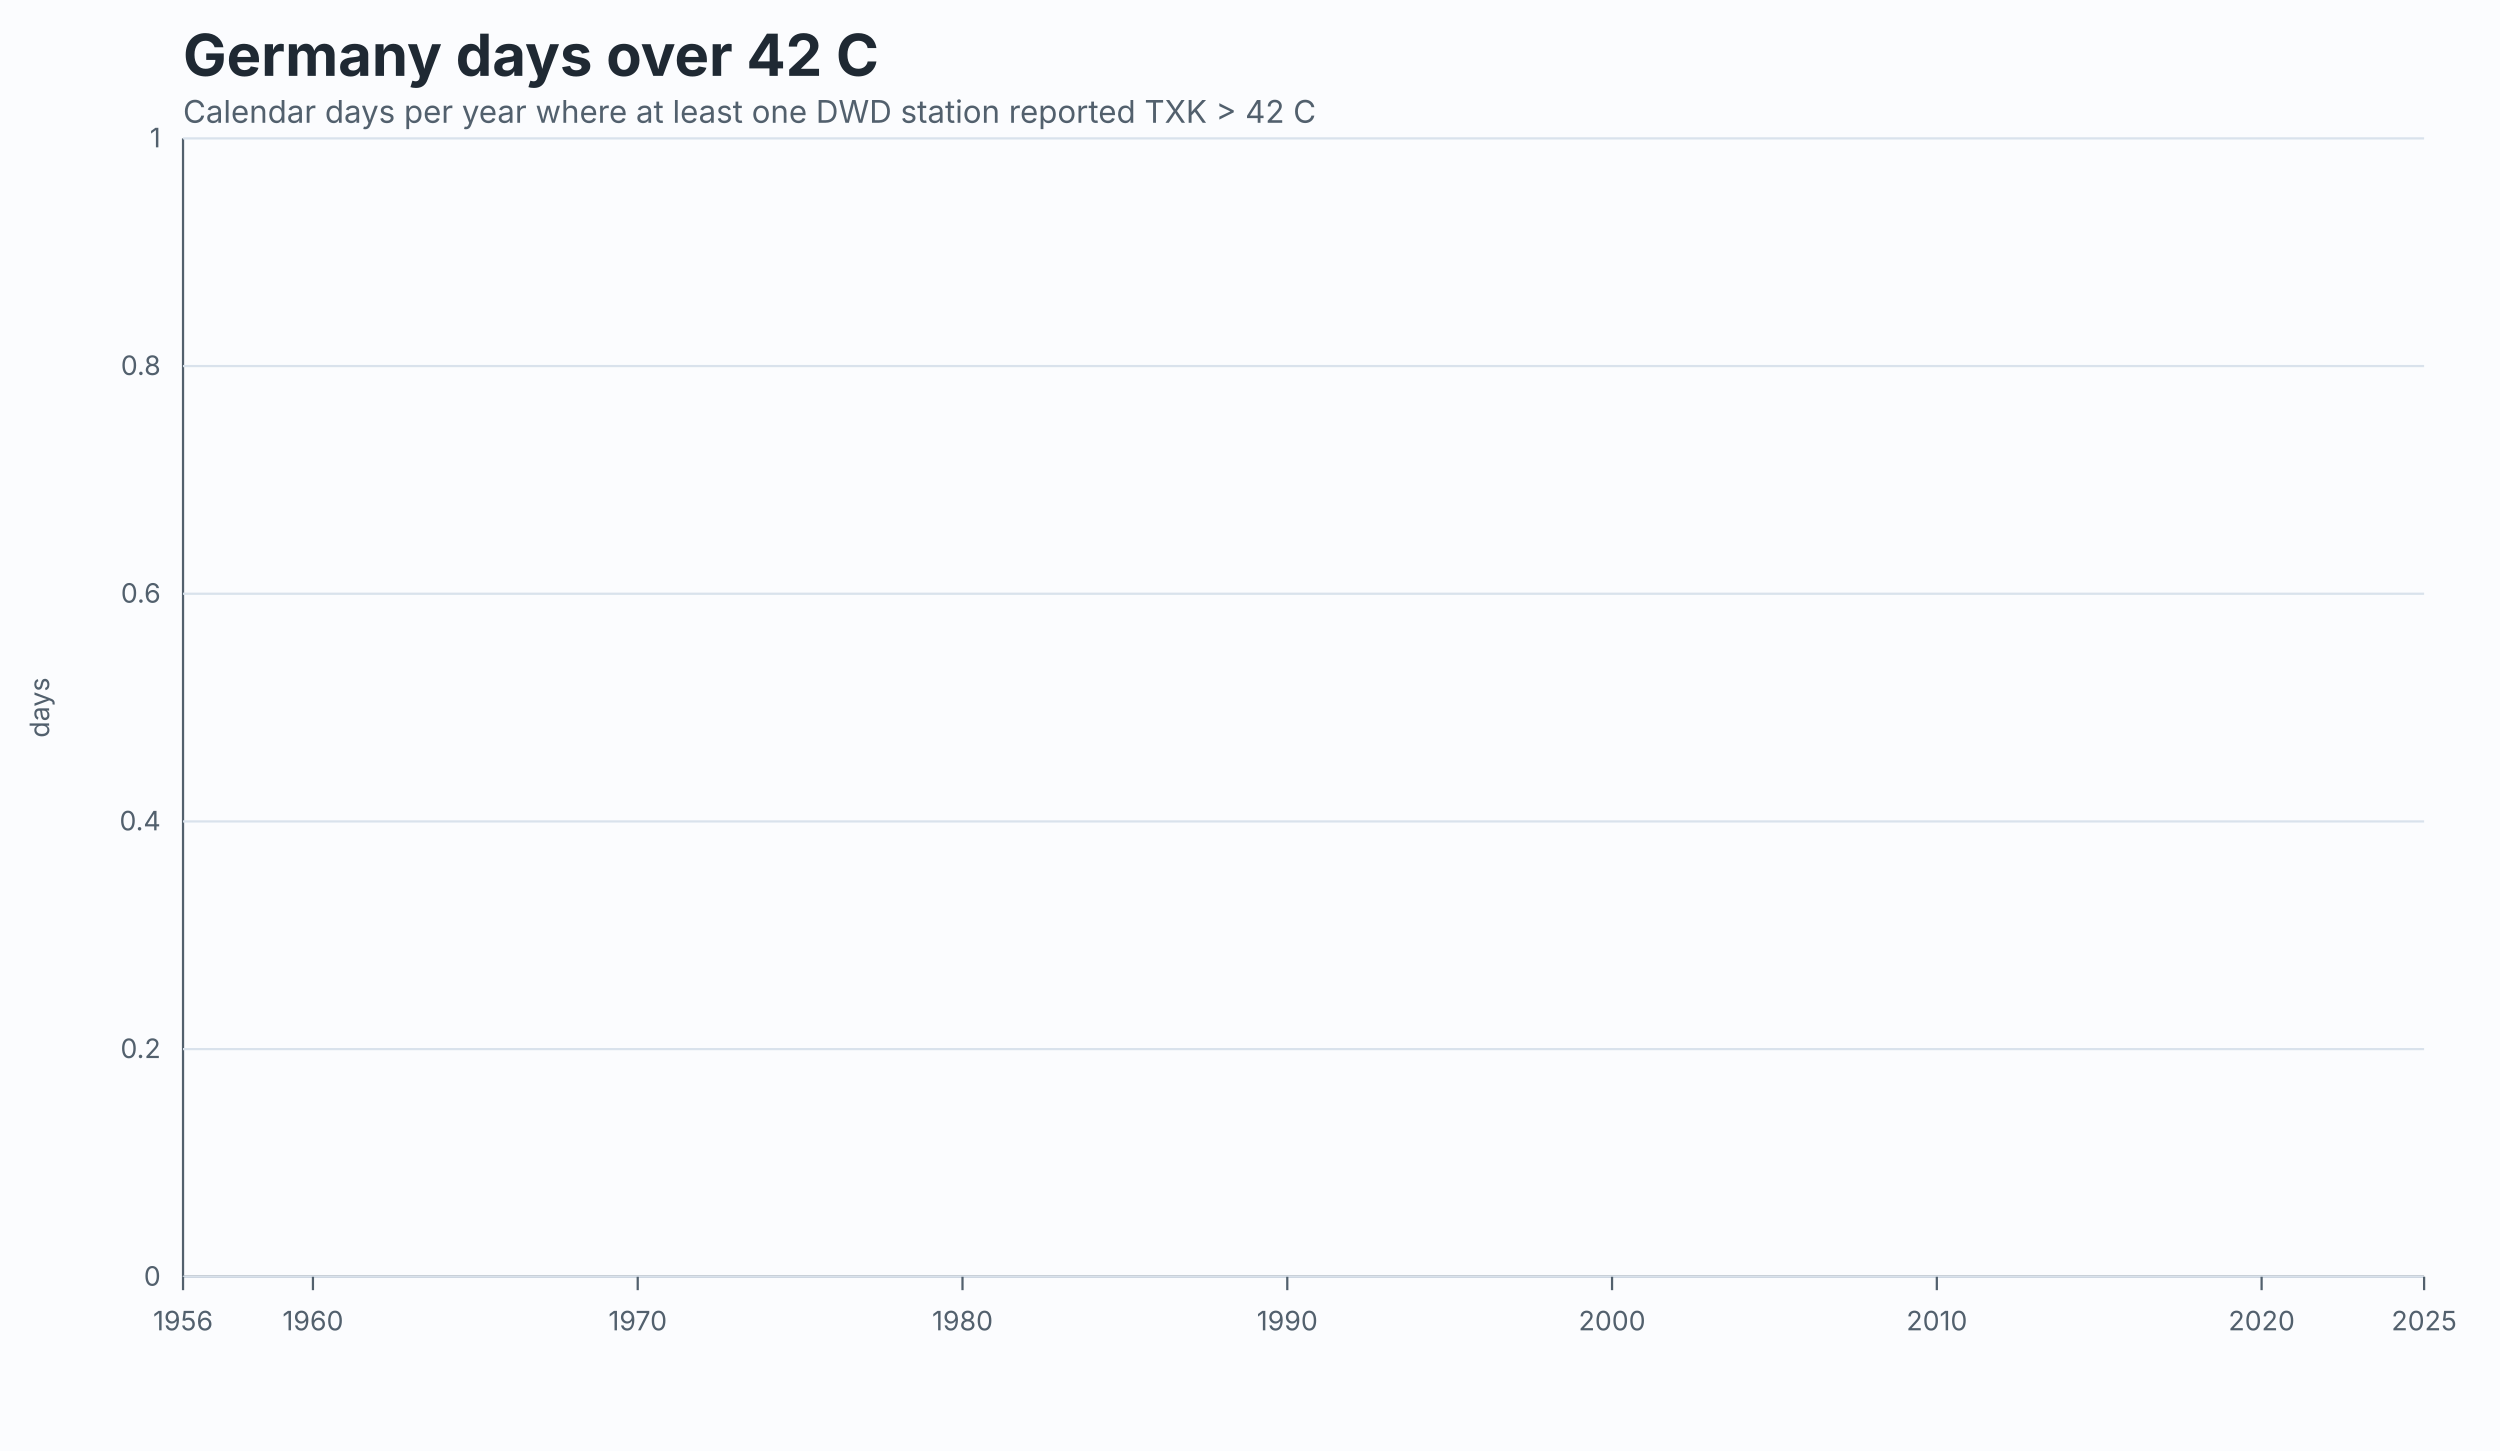
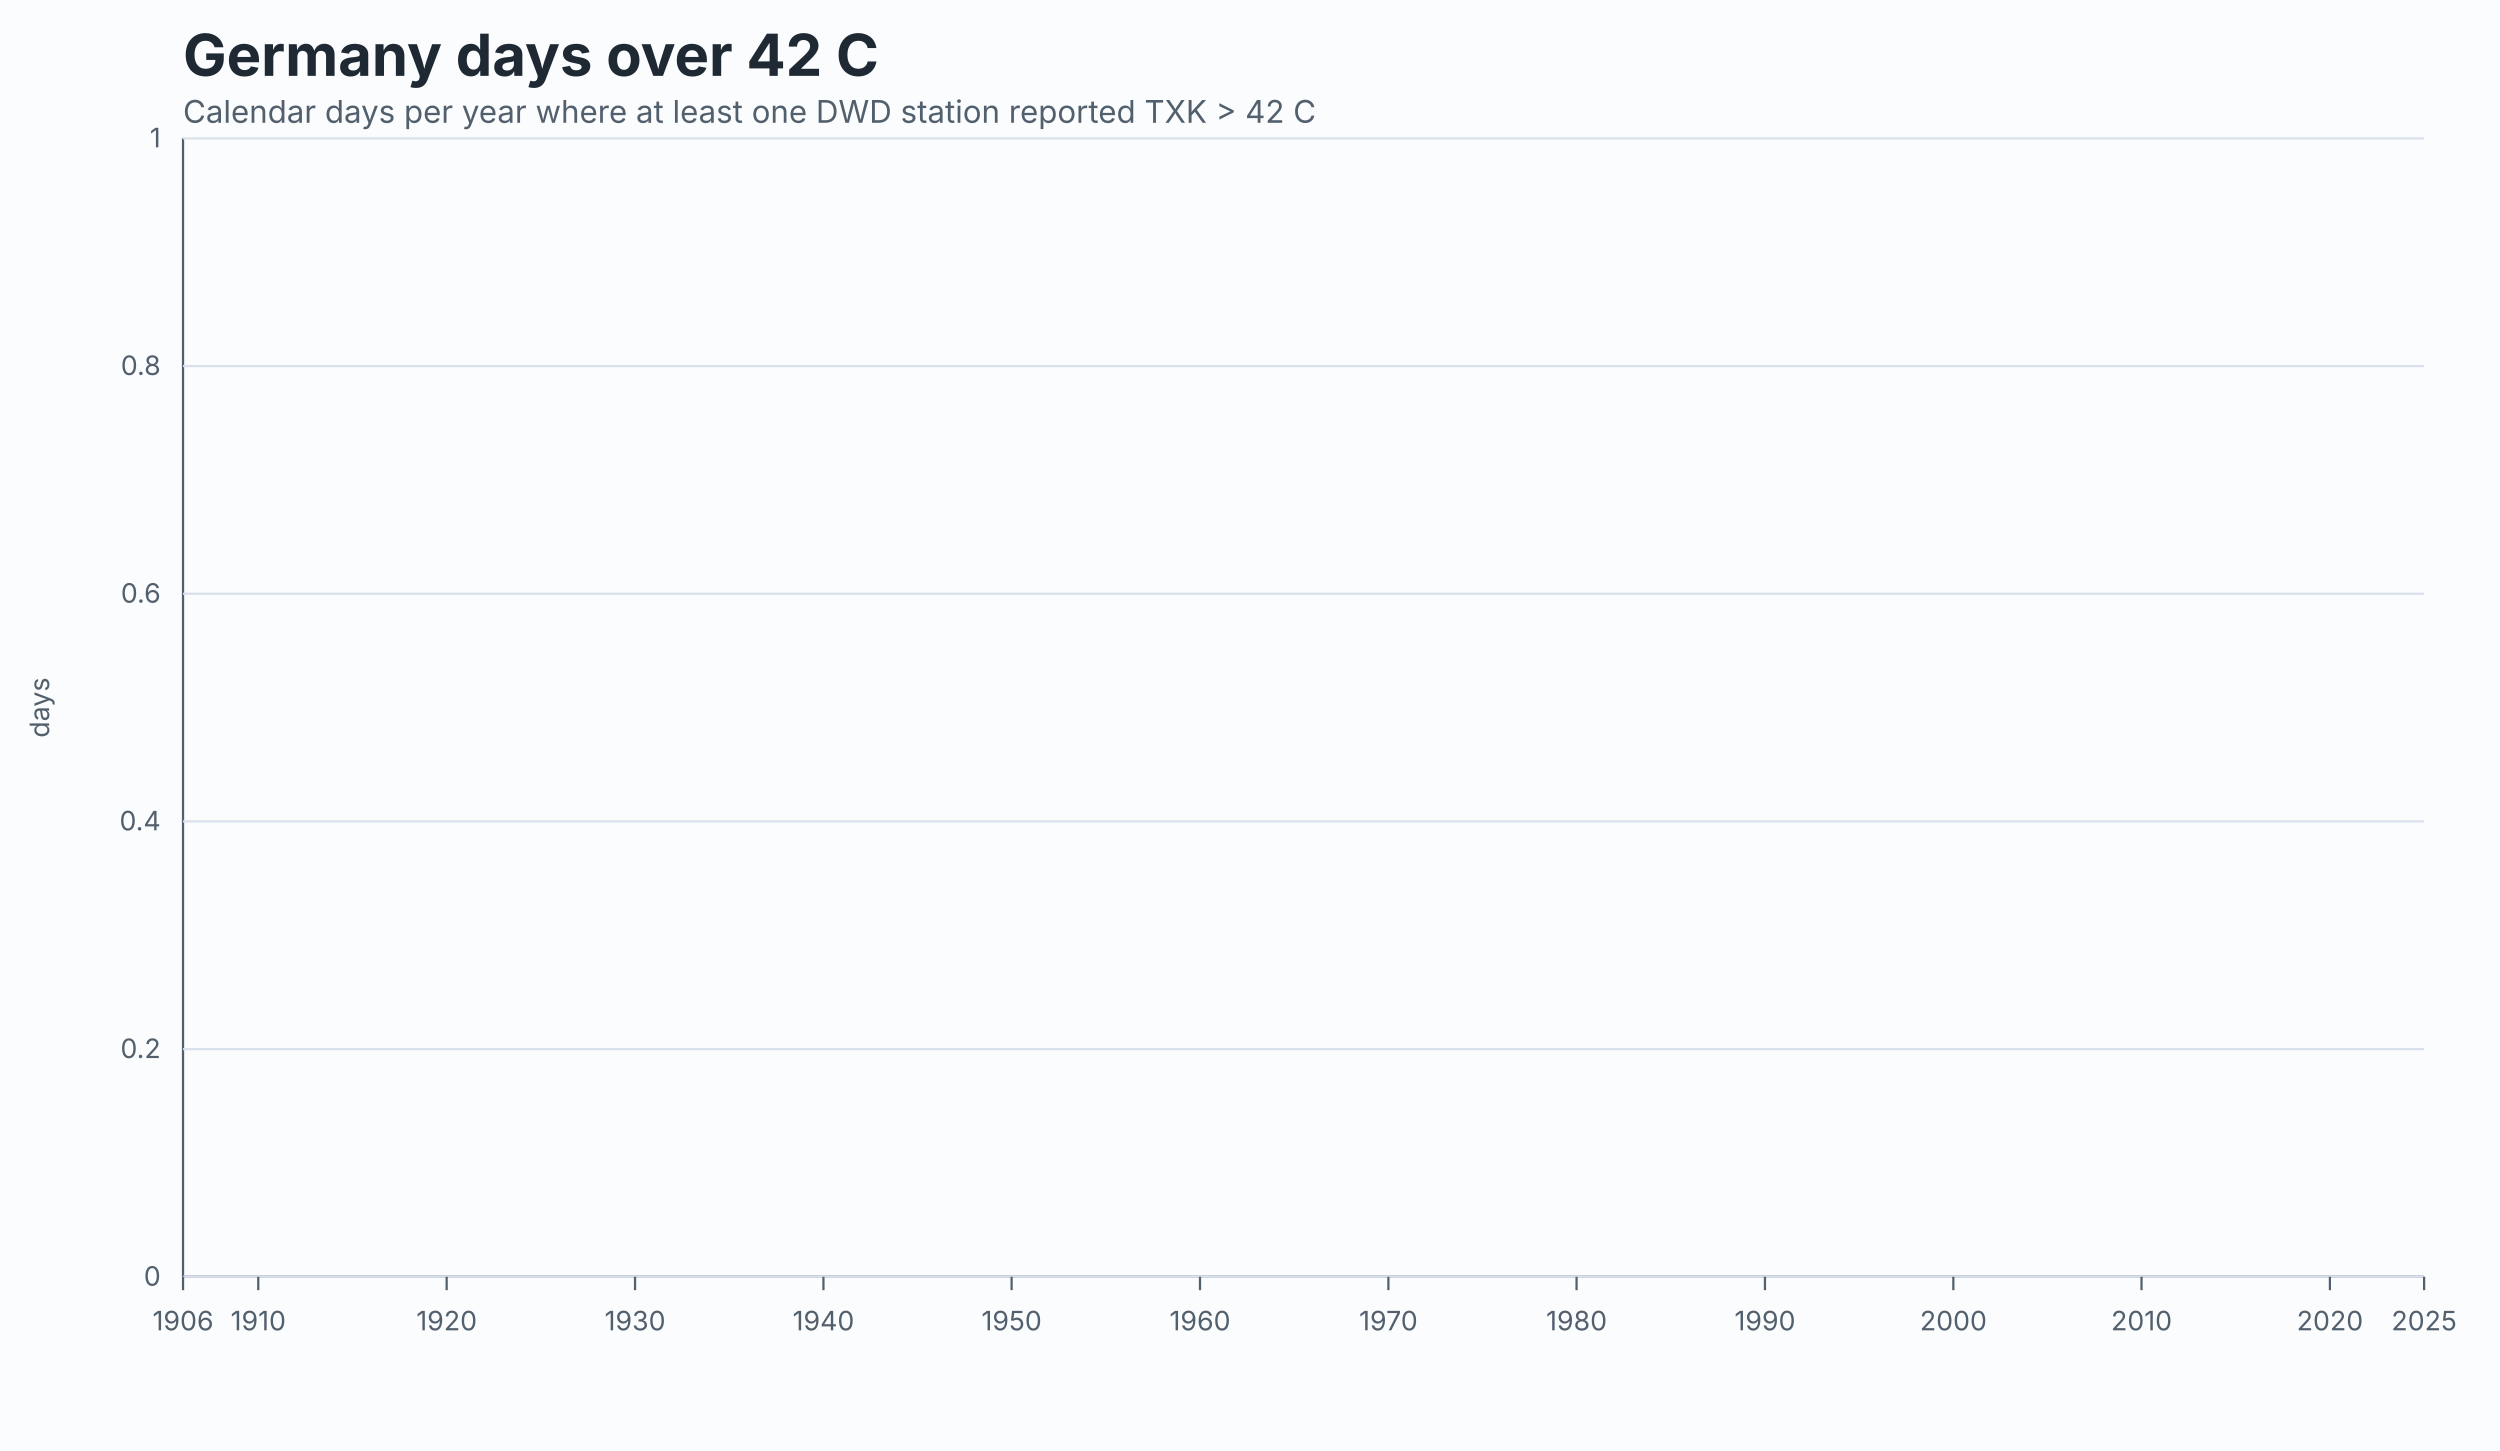
<svg xmlns="http://www.w3.org/2000/svg" width="1120" height="650" viewBox="0 0 1120 650">
  <style>
text{font-family:Inter,Segoe UI,Arial,sans-serif;fill:#1f2933}
.title{font-size:26px;font-weight:700}.subtitle{font-size:14px;fill:#52606d}
.axis{stroke:#52606d;stroke-width:1}.grid{stroke:#d9e2ec;stroke-width:1}
.tick{font-size:12px;fill:#52606d}.legend{font-size:13px;fill:#334e68}
</style>
  <rect width="1120" height="650" fill="#fbfcfe" />
  <text x="82" y="34" class="title">Germany days over 42 C</text>
  <text x="82" y="55" class="subtitle">Calendar days per year where at least one DWD station reported TXK &gt; 42 C</text>
  <line x1="82" y1="572" x2="1086" y2="572" class="axis" />
  <line x1="82" y1="62" x2="82" y2="572" class="axis" />
  <line x1="82" y1="572.0" x2="1086" y2="572.0" class="grid" />
  <text x="72" y="576.0" text-anchor="end" class="tick">0</text>
  <line x1="82" y1="470.0" x2="1086" y2="470.0" class="grid" />
  <text x="72" y="474.0" text-anchor="end" class="tick">0.2</text>
  <line x1="82" y1="368.0" x2="1086" y2="368.0" class="grid" />
  <text x="72" y="372.0" text-anchor="end" class="tick">0.4</text>
  <line x1="82" y1="266.0" x2="1086" y2="266.0" class="grid" />
  <text x="72" y="270.0" text-anchor="end" class="tick">0.6</text>
  <line x1="82" y1="164.0" x2="1086" y2="164.0" class="grid" />
  <text x="72" y="168.0" text-anchor="end" class="tick">0.8</text>
  <line x1="82" y1="62.0" x2="1086" y2="62.0" class="grid" />
  <text x="72" y="66.0" text-anchor="end" class="tick">1</text>
  <line x1="82.0" y1="572" x2="82.0" y2="578" class="axis" />
-   <text x="82.0" y="596" text-anchor="middle" class="tick">1956</text>
-   <line x1="140.2" y1="572" x2="140.2" y2="578" class="axis" />
-   <text x="140.2" y="596" text-anchor="middle" class="tick">1960</text>
-   <line x1="285.7" y1="572" x2="285.7" y2="578" class="axis" />
-   <text x="285.7" y="596" text-anchor="middle" class="tick">1970</text>
-   <line x1="431.2" y1="572" x2="431.2" y2="578" class="axis" />
-   <text x="431.2" y="596" text-anchor="middle" class="tick">1980</text>
-   <line x1="576.7" y1="572" x2="576.7" y2="578" class="axis" />
-   <text x="576.7" y="596" text-anchor="middle" class="tick">1990</text>
-   <line x1="722.2" y1="572" x2="722.2" y2="578" class="axis" />
-   <text x="722.2" y="596" text-anchor="middle" class="tick">2000</text>
-   <line x1="867.7" y1="572" x2="867.7" y2="578" class="axis" />
-   <text x="867.7" y="596" text-anchor="middle" class="tick">2010</text>
-   <line x1="1013.2" y1="572" x2="1013.2" y2="578" class="axis" />
-   <text x="1013.2" y="596" text-anchor="middle" class="tick">2020</text>
+   <text x="82.0" y="596" text-anchor="middle" class="tick">1906</text>
+   <line x1="115.7" y1="572" x2="115.7" y2="578" class="axis" />
+   <text x="115.7" y="596" text-anchor="middle" class="tick">1910</text>
+   <line x1="200.1" y1="572" x2="200.1" y2="578" class="axis" />
+   <text x="200.1" y="596" text-anchor="middle" class="tick">1920</text>
+   <line x1="284.5" y1="572" x2="284.5" y2="578" class="axis" />
+   <text x="284.5" y="596" text-anchor="middle" class="tick">1930</text>
+   <line x1="368.9" y1="572" x2="368.9" y2="578" class="axis" />
+   <text x="368.9" y="596" text-anchor="middle" class="tick">1940</text>
+   <line x1="453.2" y1="572" x2="453.2" y2="578" class="axis" />
+   <text x="453.2" y="596" text-anchor="middle" class="tick">1950</text>
+   <line x1="537.6" y1="572" x2="537.6" y2="578" class="axis" />
+   <text x="537.6" y="596" text-anchor="middle" class="tick">1960</text>
+   <line x1="622.0" y1="572" x2="622.0" y2="578" class="axis" />
+   <text x="622.0" y="596" text-anchor="middle" class="tick">1970</text>
+   <line x1="706.3" y1="572" x2="706.3" y2="578" class="axis" />
+   <text x="706.3" y="596" text-anchor="middle" class="tick">1980</text>
+   <line x1="790.7" y1="572" x2="790.7" y2="578" class="axis" />
+   <text x="790.7" y="596" text-anchor="middle" class="tick">1990</text>
+   <line x1="875.1" y1="572" x2="875.1" y2="578" class="axis" />
+   <text x="875.1" y="596" text-anchor="middle" class="tick">2000</text>
+   <line x1="959.4" y1="572" x2="959.4" y2="578" class="axis" />
+   <text x="959.4" y="596" text-anchor="middle" class="tick">2010</text>
+   <line x1="1043.8" y1="572" x2="1043.8" y2="578" class="axis" />
+   <text x="1043.8" y="596" text-anchor="middle" class="tick">2020</text>
  <line x1="1086.0" y1="572" x2="1086.0" y2="578" class="axis" />
  <text x="1086.0" y="596" text-anchor="middle" class="tick">2025</text>
  <text transform="translate(22 317.0) rotate(-90)" text-anchor="middle" class="tick">days</text>
-   <rect x="76.8" y="572.0" width="10.3" height="0.0" fill="#cbd5e1" />
-   <rect x="91.4" y="572.0" width="10.3" height="0.0" fill="#cbd5e1" />
-   <rect x="105.9" y="572.0" width="10.3" height="0.0" fill="#cbd5e1" />
-   <rect x="120.5" y="572.0" width="10.3" height="0.0" fill="#cbd5e1" />
-   <rect x="135.0" y="572.0" width="10.3" height="0.0" fill="#cbd5e1" />
-   <rect x="149.6" y="572.0" width="10.3" height="0.0" fill="#cbd5e1" />
-   <rect x="164.1" y="572.0" width="10.3" height="0.0" fill="#cbd5e1" />
-   <rect x="178.7" y="572.0" width="10.3" height="0.0" fill="#cbd5e1" />
-   <rect x="193.2" y="572.0" width="10.3" height="0.0" fill="#cbd5e1" />
-   <rect x="207.8" y="572.0" width="10.3" height="0.0" fill="#cbd5e1" />
-   <rect x="222.3" y="572.0" width="10.3" height="0.0" fill="#cbd5e1" />
-   <rect x="236.9" y="572.0" width="10.3" height="0.0" fill="#cbd5e1" />
-   <rect x="251.4" y="572.0" width="10.3" height="0.0" fill="#cbd5e1" />
-   <rect x="266.0" y="572.0" width="10.3" height="0.0" fill="#cbd5e1" />
-   <rect x="280.5" y="572.0" width="10.3" height="0.0" fill="#cbd5e1" />
-   <rect x="295.1" y="572.0" width="10.3" height="0.0" fill="#cbd5e1" />
-   <rect x="309.6" y="572.0" width="10.3" height="0.0" fill="#cbd5e1" />
-   <rect x="324.2" y="572.0" width="10.3" height="0.0" fill="#cbd5e1" />
-   <rect x="338.7" y="572.0" width="10.3" height="0.0" fill="#cbd5e1" />
-   <rect x="353.3" y="572.0" width="10.3" height="0.0" fill="#cbd5e1" />
-   <rect x="367.9" y="572.0" width="10.3" height="0.0" fill="#cbd5e1" />
-   <rect x="382.4" y="572.0" width="10.3" height="0.0" fill="#cbd5e1" />
-   <rect x="397.0" y="572.0" width="10.3" height="0.0" fill="#cbd5e1" />
-   <rect x="411.5" y="572.0" width="10.3" height="0.0" fill="#cbd5e1" />
-   <rect x="426.1" y="572.0" width="10.3" height="0.0" fill="#cbd5e1" />
-   <rect x="440.6" y="572.0" width="10.3" height="0.0" fill="#cbd5e1" />
-   <rect x="455.2" y="572.0" width="10.3" height="0.0" fill="#cbd5e1" />
-   <rect x="469.7" y="572.0" width="10.3" height="0.0" fill="#cbd5e1" />
-   <rect x="484.3" y="572.0" width="10.3" height="0.0" fill="#cbd5e1" />
-   <rect x="498.8" y="572.0" width="10.3" height="0.0" fill="#cbd5e1" />
-   <rect x="513.4" y="572.0" width="10.3" height="0.0" fill="#cbd5e1" />
-   <rect x="527.9" y="572.0" width="10.3" height="0.0" fill="#cbd5e1" />
-   <rect x="542.5" y="572.0" width="10.3" height="0.0" fill="#cbd5e1" />
-   <rect x="557.0" y="572.0" width="10.3" height="0.0" fill="#cbd5e1" />
-   <rect x="571.6" y="572.0" width="10.3" height="0.0" fill="#cbd5e1" />
-   <rect x="586.1" y="572.0" width="10.3" height="0.0" fill="#cbd5e1" />
-   <rect x="600.7" y="572.0" width="10.3" height="0.0" fill="#cbd5e1" />
-   <rect x="615.2" y="572.0" width="10.3" height="0.0" fill="#cbd5e1" />
-   <rect x="629.8" y="572.0" width="10.3" height="0.0" fill="#cbd5e1" />
-   <rect x="644.3" y="572.0" width="10.3" height="0.0" fill="#cbd5e1" />
-   <rect x="658.9" y="572.0" width="10.3" height="0.0" fill="#cbd5e1" />
-   <rect x="673.4" y="572.0" width="10.3" height="0.0" fill="#cbd5e1" />
-   <rect x="688.0" y="572.0" width="10.3" height="0.0" fill="#cbd5e1" />
-   <rect x="702.5" y="572.0" width="10.3" height="0.0" fill="#cbd5e1" />
-   <rect x="717.1" y="572.0" width="10.3" height="0.0" fill="#cbd5e1" />
-   <rect x="731.6" y="572.0" width="10.3" height="0.0" fill="#cbd5e1" />
-   <rect x="746.2" y="572.0" width="10.3" height="0.0" fill="#cbd5e1" />
-   <rect x="760.7" y="572.0" width="10.3" height="0.0" fill="#cbd5e1" />
-   <rect x="775.3" y="572.0" width="10.3" height="0.0" fill="#cbd5e1" />
-   <rect x="789.8" y="572.0" width="10.3" height="0.0" fill="#cbd5e1" />
-   <rect x="804.4" y="572.0" width="10.3" height="0.0" fill="#cbd5e1" />
-   <rect x="818.9" y="572.0" width="10.3" height="0.0" fill="#cbd5e1" />
-   <rect x="833.5" y="572.0" width="10.3" height="0.0" fill="#cbd5e1" />
-   <rect x="848.0" y="572.0" width="10.3" height="0.0" fill="#cbd5e1" />
-   <rect x="862.6" y="572.0" width="10.3" height="0.0" fill="#cbd5e1" />
-   <rect x="877.1" y="572.0" width="10.3" height="0.0" fill="#cbd5e1" />
-   <rect x="891.7" y="572.0" width="10.3" height="0.0" fill="#cbd5e1" />
-   <rect x="906.2" y="572.0" width="10.3" height="0.0" fill="#cbd5e1" />
-   <rect x="920.8" y="572.0" width="10.3" height="0.0" fill="#cbd5e1" />
-   <rect x="935.3" y="572.0" width="10.3" height="0.0" fill="#cbd5e1" />
-   <rect x="949.9" y="572.0" width="10.3" height="0.0" fill="#cbd5e1" />
-   <rect x="964.4" y="572.0" width="10.3" height="0.0" fill="#cbd5e1" />
-   <rect x="979.0" y="572.0" width="10.3" height="0.0" fill="#cbd5e1" />
-   <rect x="993.5" y="572.0" width="10.3" height="0.0" fill="#cbd5e1" />
-   <rect x="1008.1" y="572.0" width="10.3" height="0.0" fill="#cbd5e1" />
-   <rect x="1022.6" y="572.0" width="10.3" height="0.0" fill="#cbd5e1" />
-   <rect x="1037.2" y="572.0" width="10.3" height="0.0" fill="#cbd5e1" />
-   <rect x="1051.7" y="572.0" width="10.3" height="0.0" fill="#cbd5e1" />
-   <rect x="1066.3" y="572.0" width="10.3" height="0.0" fill="#cbd5e1" />
-   <rect x="1080.8" y="572.0" width="10.3" height="0.0" fill="#cbd5e1" />
+   <rect x="79.0" y="572.0" width="6.0" height="0.0" fill="#cbd5e1" />
+   <rect x="87.4" y="572.0" width="6.0" height="0.0" fill="#cbd5e1" />
+   <rect x="95.9" y="572.0" width="6.0" height="0.0" fill="#cbd5e1" />
+   <rect x="104.3" y="572.0" width="6.0" height="0.0" fill="#cbd5e1" />
+   <rect x="112.7" y="572.0" width="6.0" height="0.0" fill="#cbd5e1" />
+   <rect x="121.2" y="572.0" width="6.0" height="0.0" fill="#cbd5e1" />
+   <rect x="129.6" y="572.0" width="6.0" height="0.0" fill="#cbd5e1" />
+   <rect x="138.0" y="572.0" width="6.0" height="0.0" fill="#cbd5e1" />
+   <rect x="146.5" y="572.0" width="6.0" height="0.0" fill="#cbd5e1" />
+   <rect x="154.9" y="572.0" width="6.0" height="0.0" fill="#cbd5e1" />
+   <rect x="163.4" y="572.0" width="6.0" height="0.0" fill="#cbd5e1" />
+   <rect x="171.8" y="572.0" width="6.0" height="0.0" fill="#cbd5e1" />
+   <rect x="180.2" y="572.0" width="6.0" height="0.0" fill="#cbd5e1" />
+   <rect x="188.7" y="572.0" width="6.0" height="0.0" fill="#cbd5e1" />
+   <rect x="197.1" y="572.0" width="6.0" height="0.0" fill="#cbd5e1" />
+   <rect x="205.5" y="572.0" width="6.0" height="0.0" fill="#cbd5e1" />
+   <rect x="214.0" y="572.0" width="6.0" height="0.0" fill="#cbd5e1" />
+   <rect x="222.4" y="572.0" width="6.0" height="0.0" fill="#cbd5e1" />
+   <rect x="230.9" y="572.0" width="6.0" height="0.0" fill="#cbd5e1" />
+   <rect x="239.3" y="572.0" width="6.0" height="0.0" fill="#cbd5e1" />
+   <rect x="247.7" y="572.0" width="6.0" height="0.0" fill="#cbd5e1" />
+   <rect x="256.2" y="572.0" width="6.0" height="0.0" fill="#cbd5e1" />
+   <rect x="264.6" y="572.0" width="6.0" height="0.0" fill="#cbd5e1" />
+   <rect x="273.0" y="572.0" width="6.0" height="0.0" fill="#cbd5e1" />
+   <rect x="281.5" y="572.0" width="6.0" height="0.0" fill="#cbd5e1" />
+   <rect x="289.9" y="572.0" width="6.0" height="0.0" fill="#cbd5e1" />
+   <rect x="298.3" y="572.0" width="6.0" height="0.0" fill="#cbd5e1" />
+   <rect x="306.8" y="572.0" width="6.0" height="0.0" fill="#cbd5e1" />
+   <rect x="315.2" y="572.0" width="6.0" height="0.0" fill="#cbd5e1" />
+   <rect x="323.7" y="572.0" width="6.0" height="0.0" fill="#cbd5e1" />
+   <rect x="332.1" y="572.0" width="6.0" height="0.0" fill="#cbd5e1" />
+   <rect x="340.5" y="572.0" width="6.0" height="0.0" fill="#cbd5e1" />
+   <rect x="349.0" y="572.0" width="6.0" height="0.0" fill="#cbd5e1" />
+   <rect x="357.4" y="572.0" width="6.0" height="0.0" fill="#cbd5e1" />
+   <rect x="365.8" y="572.0" width="6.0" height="0.0" fill="#cbd5e1" />
+   <rect x="374.3" y="572.0" width="6.0" height="0.0" fill="#cbd5e1" />
+   <rect x="382.7" y="572.0" width="6.0" height="0.0" fill="#cbd5e1" />
+   <rect x="391.2" y="572.0" width="6.0" height="0.0" fill="#cbd5e1" />
+   <rect x="399.6" y="572.0" width="6.0" height="0.0" fill="#cbd5e1" />
+   <rect x="408.0" y="572.0" width="6.0" height="0.0" fill="#cbd5e1" />
+   <rect x="416.5" y="572.0" width="6.0" height="0.0" fill="#cbd5e1" />
+   <rect x="424.9" y="572.0" width="6.0" height="0.0" fill="#cbd5e1" />
+   <rect x="433.3" y="572.0" width="6.0" height="0.0" fill="#cbd5e1" />
+   <rect x="441.8" y="572.0" width="6.0" height="0.0" fill="#cbd5e1" />
+   <rect x="450.2" y="572.0" width="6.0" height="0.0" fill="#cbd5e1" />
+   <rect x="458.7" y="572.0" width="6.0" height="0.0" fill="#cbd5e1" />
+   <rect x="467.1" y="572.0" width="6.0" height="0.0" fill="#cbd5e1" />
+   <rect x="475.5" y="572.0" width="6.0" height="0.0" fill="#cbd5e1" />
+   <rect x="484.0" y="572.0" width="6.0" height="0.0" fill="#cbd5e1" />
+   <rect x="492.4" y="572.0" width="6.0" height="0.0" fill="#cbd5e1" />
+   <rect x="500.8" y="572.0" width="6.0" height="0.0" fill="#cbd5e1" />
+   <rect x="509.3" y="572.0" width="6.0" height="0.0" fill="#cbd5e1" />
+   <rect x="517.7" y="572.0" width="6.0" height="0.0" fill="#cbd5e1" />
+   <rect x="526.1" y="572.0" width="6.0" height="0.0" fill="#cbd5e1" />
+   <rect x="534.6" y="572.0" width="6.0" height="0.0" fill="#cbd5e1" />
+   <rect x="543.0" y="572.0" width="6.0" height="0.0" fill="#cbd5e1" />
+   <rect x="551.5" y="572.0" width="6.0" height="0.0" fill="#cbd5e1" />
+   <rect x="559.9" y="572.0" width="6.0" height="0.0" fill="#cbd5e1" />
+   <rect x="568.3" y="572.0" width="6.0" height="0.0" fill="#cbd5e1" />
+   <rect x="576.8" y="572.0" width="6.0" height="0.0" fill="#cbd5e1" />
+   <rect x="585.2" y="572.0" width="6.0" height="0.0" fill="#cbd5e1" />
+   <rect x="593.6" y="572.0" width="6.0" height="0.0" fill="#cbd5e1" />
+   <rect x="602.1" y="572.0" width="6.0" height="0.0" fill="#cbd5e1" />
+   <rect x="610.5" y="572.0" width="6.0" height="0.0" fill="#cbd5e1" />
+   <rect x="619.0" y="572.0" width="6.0" height="0.0" fill="#cbd5e1" />
+   <rect x="627.4" y="572.0" width="6.0" height="0.0" fill="#cbd5e1" />
+   <rect x="635.8" y="572.0" width="6.0" height="0.0" fill="#cbd5e1" />
+   <rect x="644.3" y="572.0" width="6.0" height="0.0" fill="#cbd5e1" />
+   <rect x="652.7" y="572.0" width="6.0" height="0.0" fill="#cbd5e1" />
+   <rect x="661.1" y="572.0" width="6.0" height="0.0" fill="#cbd5e1" />
+   <rect x="669.6" y="572.0" width="6.0" height="0.0" fill="#cbd5e1" />
+   <rect x="678.0" y="572.0" width="6.0" height="0.0" fill="#cbd5e1" />
+   <rect x="686.5" y="572.0" width="6.0" height="0.0" fill="#cbd5e1" />
+   <rect x="694.9" y="572.0" width="6.0" height="0.0" fill="#cbd5e1" />
+   <rect x="703.3" y="572.0" width="6.0" height="0.0" fill="#cbd5e1" />
+   <rect x="711.8" y="572.0" width="6.0" height="0.0" fill="#cbd5e1" />
+   <rect x="720.2" y="572.0" width="6.0" height="0.0" fill="#cbd5e1" />
+   <rect x="728.6" y="572.0" width="6.0" height="0.0" fill="#cbd5e1" />
+   <rect x="737.1" y="572.0" width="6.0" height="0.0" fill="#cbd5e1" />
+   <rect x="745.5" y="572.0" width="6.0" height="0.0" fill="#cbd5e1" />
+   <rect x="753.9" y="572.0" width="6.0" height="0.0" fill="#cbd5e1" />
+   <rect x="762.4" y="572.0" width="6.0" height="0.0" fill="#cbd5e1" />
+   <rect x="770.8" y="572.0" width="6.0" height="0.0" fill="#cbd5e1" />
+   <rect x="779.3" y="572.0" width="6.0" height="0.0" fill="#cbd5e1" />
+   <rect x="787.7" y="572.0" width="6.0" height="0.0" fill="#cbd5e1" />
+   <rect x="796.1" y="572.0" width="6.0" height="0.0" fill="#cbd5e1" />
+   <rect x="804.6" y="572.0" width="6.0" height="0.0" fill="#cbd5e1" />
+   <rect x="813.0" y="572.0" width="6.0" height="0.0" fill="#cbd5e1" />
+   <rect x="821.4" y="572.0" width="6.0" height="0.0" fill="#cbd5e1" />
+   <rect x="829.9" y="572.0" width="6.0" height="0.0" fill="#cbd5e1" />
+   <rect x="838.3" y="572.0" width="6.0" height="0.0" fill="#cbd5e1" />
+   <rect x="846.8" y="572.0" width="6.0" height="0.0" fill="#cbd5e1" />
+   <rect x="855.2" y="572.0" width="6.0" height="0.0" fill="#cbd5e1" />
+   <rect x="863.6" y="572.0" width="6.0" height="0.0" fill="#cbd5e1" />
+   <rect x="872.1" y="572.0" width="6.0" height="0.0" fill="#cbd5e1" />
+   <rect x="880.5" y="572.0" width="6.0" height="0.0" fill="#cbd5e1" />
+   <rect x="888.9" y="572.0" width="6.0" height="0.0" fill="#cbd5e1" />
+   <rect x="897.4" y="572.0" width="6.0" height="0.0" fill="#cbd5e1" />
+   <rect x="905.8" y="572.0" width="6.0" height="0.0" fill="#cbd5e1" />
+   <rect x="914.2" y="572.0" width="6.0" height="0.0" fill="#cbd5e1" />
+   <rect x="922.7" y="572.0" width="6.0" height="0.0" fill="#cbd5e1" />
+   <rect x="931.1" y="572.0" width="6.0" height="0.0" fill="#cbd5e1" />
+   <rect x="939.6" y="572.0" width="6.0" height="0.0" fill="#cbd5e1" />
+   <rect x="948.0" y="572.0" width="6.0" height="0.0" fill="#cbd5e1" />
+   <rect x="956.4" y="572.0" width="6.0" height="0.0" fill="#cbd5e1" />
+   <rect x="964.9" y="572.0" width="6.0" height="0.0" fill="#cbd5e1" />
+   <rect x="973.3" y="572.0" width="6.0" height="0.0" fill="#cbd5e1" />
+   <rect x="981.7" y="572.0" width="6.0" height="0.0" fill="#cbd5e1" />
+   <rect x="990.2" y="572.0" width="6.0" height="0.0" fill="#cbd5e1" />
+   <rect x="998.6" y="572.0" width="6.0" height="0.0" fill="#cbd5e1" />
+   <rect x="1007.1" y="572.0" width="6.0" height="0.0" fill="#cbd5e1" />
+   <rect x="1015.5" y="572.0" width="6.0" height="0.0" fill="#cbd5e1" />
+   <rect x="1023.9" y="572.0" width="6.0" height="0.0" fill="#cbd5e1" />
+   <rect x="1032.4" y="572.0" width="6.0" height="0.0" fill="#cbd5e1" />
+   <rect x="1040.8" y="572.0" width="6.0" height="0.0" fill="#cbd5e1" />
+   <rect x="1049.2" y="572.0" width="6.0" height="0.0" fill="#cbd5e1" />
+   <rect x="1057.7" y="572.0" width="6.0" height="0.0" fill="#cbd5e1" />
+   <rect x="1066.1" y="572.0" width="6.0" height="0.0" fill="#cbd5e1" />
+   <rect x="1074.6" y="572.0" width="6.0" height="0.0" fill="#cbd5e1" />
+   <rect x="1083.0" y="572.0" width="6.0" height="0.0" fill="#cbd5e1" />
</svg>
